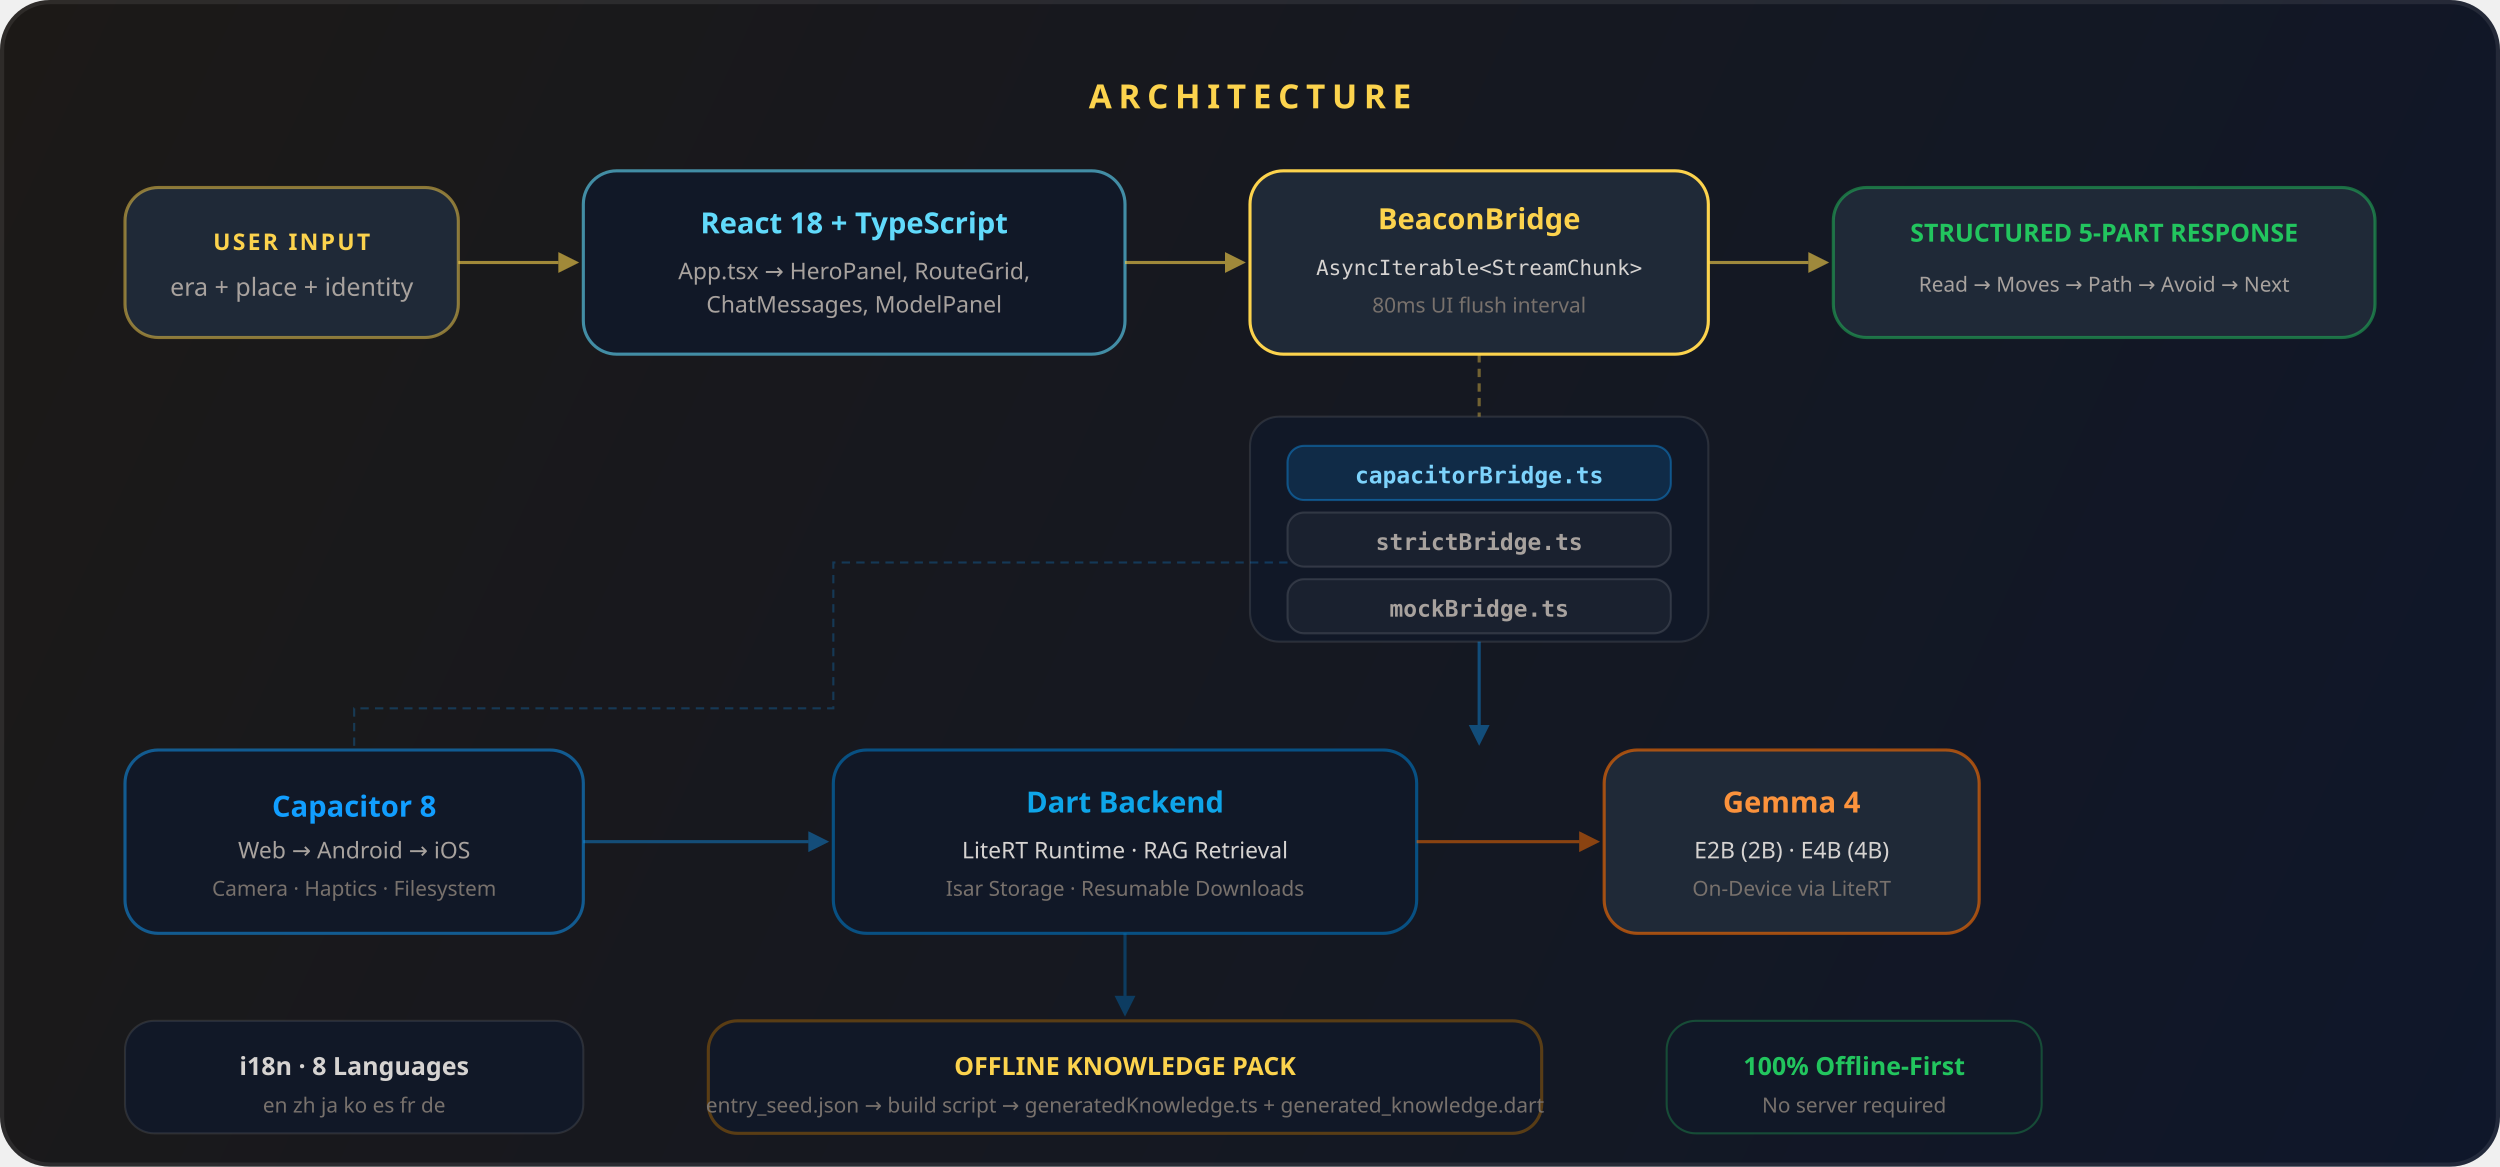
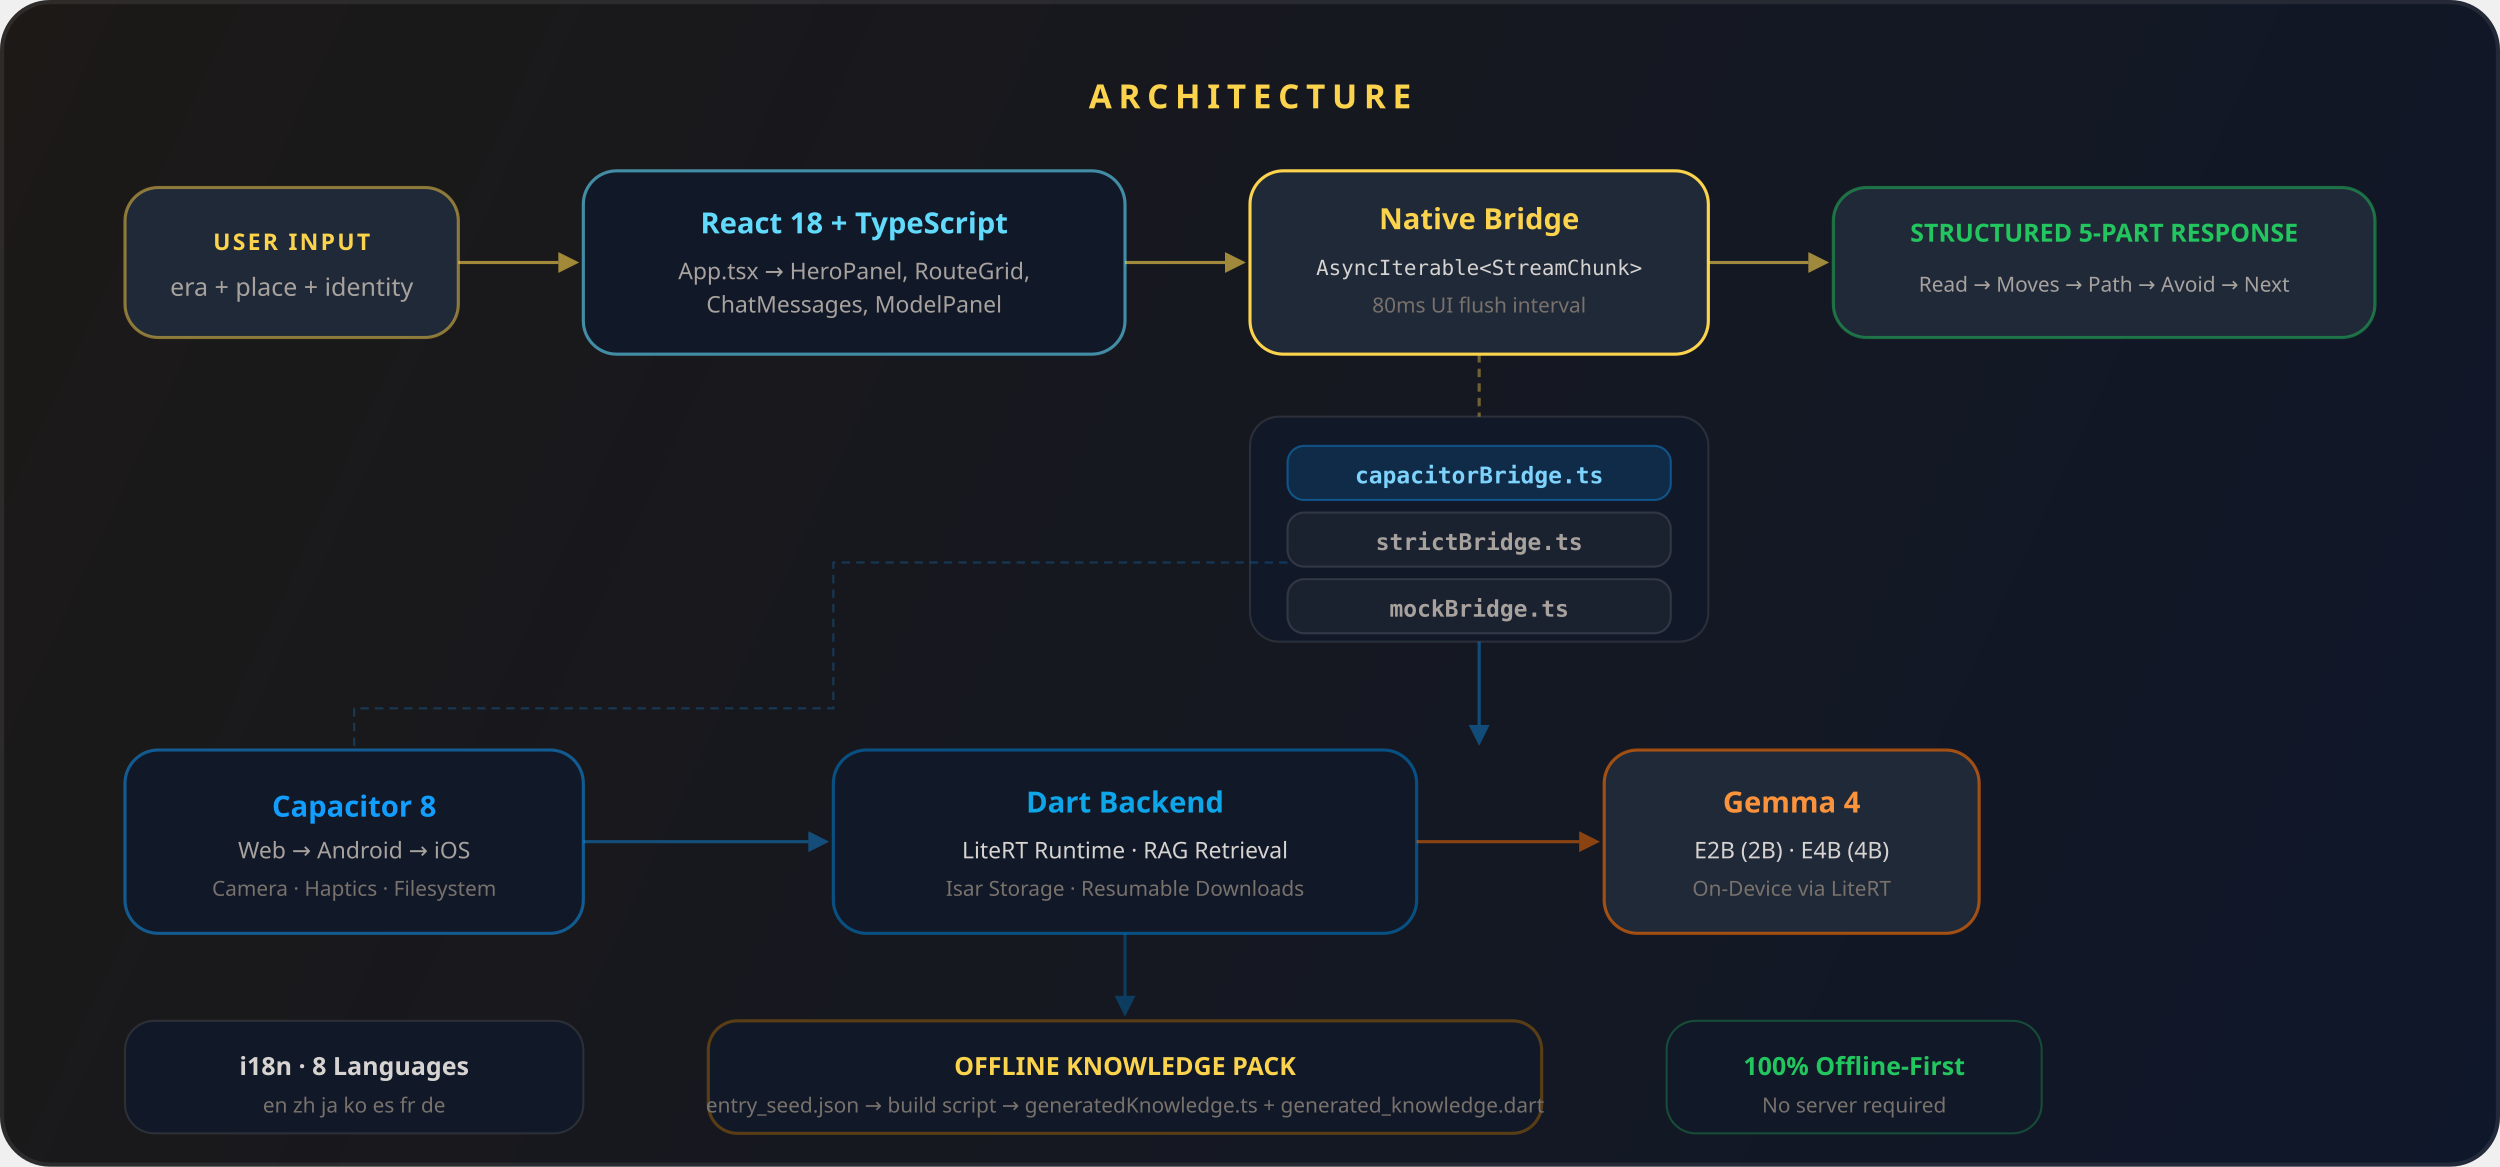
<svg xmlns="http://www.w3.org/2000/svg" width="1200" height="560" viewBox="0 0 1200 560" fill="none" role="img" aria-labelledby="arch-title arch-desc">
  <defs>
    <linearGradient id="abg" x1="0" y1="0" x2="1200" y2="560" gradientUnits="userSpaceOnUse">
      <stop stop-color="#1C1917" />
      <stop offset="1" stop-color="#0F172A" />
    </linearGradient>
    <linearGradient id="gold" x1="0" y1="0" x2="1" y2="1">
      <stop stop-color="#FCD34D" />
      <stop offset="1" stop-color="#F59E0B" />
    </linearGradient>
    <filter id="glow" x="-50%" y="-50%" width="200%" height="200%">
      <feGaussianBlur stdDeviation="6" result="blur" />
      <feMerge>
        <feMergeNode in="blur" />
        <feMergeNode in="SourceGraphic" />
      </feMerge>
    </filter>
  </defs>
  <rect width="1200" height="560" rx="24" fill="url(#abg)" />
  <rect x="1" y="1" width="1198" height="558" rx="23" stroke="#FFFFFF" stroke-opacity="0.08" stroke-width="2" fill="none" />
  <text x="600" y="52" fill="#FCD34D" font-family="ui-sans-serif, system-ui, sans-serif" font-size="16" font-weight="700" letter-spacing="0.2em" text-anchor="middle">ARCHITECTURE</text>
  <rect x="60" y="90" width="160" height="72" rx="16" fill="#1F2937" stroke="#FCD34D" stroke-opacity="0.5" stroke-width="1.5" />
  <text x="140" y="120" fill="#FCD34D" font-family="ui-sans-serif, system-ui, sans-serif" font-size="11" font-weight="700" letter-spacing="0.1em" text-anchor="middle">USER INPUT</text>
  <text x="140" y="142" fill="#A8A29E" font-family="ui-sans-serif, system-ui, sans-serif" font-size="12" text-anchor="middle">era + place + identity</text>
  <line x1="220" y1="126" x2="268" y2="126" stroke="#FCD34D" stroke-opacity="0.6" stroke-width="1.5" />
  <polygon points="268,121 278,126 268,131" fill="#FCD34D" fill-opacity="0.6" />
  <rect x="280" y="82" width="260" height="88" rx="16" fill="#111827" stroke="#61DAFB" stroke-opacity="0.6" stroke-width="1.5" />
  <text x="410" y="112" fill="#61DAFB" font-family="ui-sans-serif, system-ui, sans-serif" font-size="14" font-weight="800" text-anchor="middle">React 18 + TypeScript</text>
  <text x="410" y="134" fill="#A8A29E" font-family="ui-sans-serif, system-ui, sans-serif" font-size="11" text-anchor="middle">App.tsx → HeroPanel, RouteGrid,</text>
  <text x="410" y="150" fill="#A8A29E" font-family="ui-sans-serif, system-ui, sans-serif" font-size="11" text-anchor="middle">ChatMessages, ModelPanel</text>
  <line x1="540" y1="126" x2="588" y2="126" stroke="#FCD34D" stroke-opacity="0.6" stroke-width="1.5" />
  <polygon points="588,121 598,126 588,131" fill="#FCD34D" fill-opacity="0.6" />
  <rect x="600" y="82" width="220" height="88" rx="16" fill="#1F2937" stroke="#FCD34D" stroke-width="1.5" />
-   <text x="710" y="110" fill="#FCD34D" font-family="ui-sans-serif, system-ui, sans-serif" font-size="14" font-weight="800" text-anchor="middle">BeaconBridge</text>
+   <text x="710" y="110" fill="#FCD34D" font-family="ui-sans-serif, system-ui, sans-serif" font-size="14" font-weight="800" text-anchor="middle">Native Bridge</text>
  <text x="710" y="132" fill="#D6D3D1" font-family="ui-monospace, monospace" font-size="10" text-anchor="middle">AsyncIterable&lt;StreamChunk&gt;</text>
  <text x="710" y="150" fill="#78716C" font-family="ui-sans-serif, system-ui, sans-serif" font-size="10" text-anchor="middle">80ms UI flush interval</text>
  <line x1="820" y1="126" x2="868" y2="126" stroke="#FCD34D" stroke-opacity="0.6" stroke-width="1.5" />
  <polygon points="868,121 878,126 868,131" fill="#FCD34D" fill-opacity="0.6" />
  <rect x="880" y="90" width="260" height="72" rx="16" fill="#1F2937" stroke="#22C55E" stroke-opacity="0.5" stroke-width="1.5" />
  <text x="1010" y="116" fill="#22C55E" font-family="ui-sans-serif, system-ui, sans-serif" font-size="12" font-weight="700" text-anchor="middle">STRUCTURED 5-PART RESPONSE</text>
  <text x="1010" y="140" fill="#A8A29E" font-family="ui-sans-serif, system-ui, sans-serif" font-size="10" text-anchor="middle">Read → Moves → Path → Avoid → Next</text>
  <rect x="600" y="200" width="220" height="108" rx="14" fill="#111827" stroke="#FFFFFF" stroke-opacity="0.1" stroke-width="1" />
  <rect x="618" y="214" width="184" height="26" rx="8" fill="#119EFF" fill-opacity="0.15" stroke="#119EFF" stroke-opacity="0.4" stroke-width="1" />
  <text x="710" y="232" fill="#7DD3FC" font-family="ui-monospace, monospace" font-size="11" font-weight="600" text-anchor="middle">capacitorBridge.ts</text>
  <rect x="618" y="246" width="184" height="26" rx="8" fill="#FFFFFF" fill-opacity="0.04" stroke="#FFFFFF" stroke-opacity="0.12" stroke-width="1" />
  <text x="710" y="264" fill="#A8A29E" font-family="ui-monospace, monospace" font-size="11" font-weight="600" text-anchor="middle">strictBridge.ts</text>
  <rect x="618" y="278" width="184" height="26" rx="8" fill="#FFFFFF" fill-opacity="0.04" stroke="#FFFFFF" stroke-opacity="0.12" stroke-width="1" />
  <text x="710" y="296" fill="#A8A29E" font-family="ui-monospace, monospace" font-size="11" font-weight="600" text-anchor="middle">mockBridge.ts</text>
  <line x1="710" y1="170" x2="710" y2="200" stroke="#FCD34D" stroke-opacity="0.4" stroke-width="1.5" stroke-dasharray="4 3" />
  <line x1="710" y1="308" x2="710" y2="348" stroke="#119EFF" stroke-opacity="0.4" stroke-width="1.5" />
  <polygon points="705,348 710,358 715,348" fill="#119EFF" fill-opacity="0.4" />
  <rect x="60" y="360" width="220" height="88" rx="16" fill="#111827" stroke="#119EFF" stroke-opacity="0.5" stroke-width="1.5" />
  <text x="170" y="392" fill="#119EFF" font-family="ui-sans-serif, system-ui, sans-serif" font-size="14" font-weight="800" text-anchor="middle">Capacitor 8</text>
  <text x="170" y="412" fill="#A8A29E" font-family="ui-sans-serif, system-ui, sans-serif" font-size="11" text-anchor="middle">Web → Android → iOS</text>
  <text x="170" y="430" fill="#78716C" font-family="ui-sans-serif, system-ui, sans-serif" font-size="10" text-anchor="middle">Camera · Haptics · Filesystem</text>
  <line x1="280" y1="404" x2="388" y2="404" stroke="#119EFF" stroke-opacity="0.4" stroke-width="1.5" />
  <polygon points="388,399 398,404 388,409" fill="#119EFF" fill-opacity="0.4" />
  <rect x="400" y="360" width="280" height="88" rx="16" fill="#111827" stroke="#0175C2" stroke-opacity="0.6" stroke-width="1.5" />
  <text x="540" y="390" fill="#0EA5E9" font-family="ui-sans-serif, system-ui, sans-serif" font-size="14" font-weight="800" text-anchor="middle">Dart Backend</text>
  <text x="540" y="412" fill="#D6D3D1" font-family="ui-sans-serif, system-ui, sans-serif" font-size="11" text-anchor="middle">LiteRT Runtime · RAG Retrieval</text>
  <text x="540" y="430" fill="#78716C" font-family="ui-sans-serif, system-ui, sans-serif" font-size="10" text-anchor="middle">Isar Storage · Resumable Downloads</text>
  <line x1="680" y1="404" x2="758" y2="404" stroke="#FF6F00" stroke-opacity="0.5" stroke-width="1.5" />
  <polygon points="758,399 768,404 758,409" fill="#FF6F00" fill-opacity="0.5" />
  <rect x="770" y="360" width="180" height="88" rx="16" fill="#1F2937" stroke="#FF6F00" stroke-opacity="0.6" stroke-width="1.5" />
  <text x="860" y="390" fill="#FB923C" font-family="ui-sans-serif, system-ui, sans-serif" font-size="14" font-weight="800" text-anchor="middle">Gemma 4</text>
  <text x="860" y="412" fill="#D6D3D1" font-family="ui-sans-serif, system-ui, sans-serif" font-size="11" text-anchor="middle">E2B (2B) · E4B (4B)</text>
  <text x="860" y="430" fill="#78716C" font-family="ui-sans-serif, system-ui, sans-serif" font-size="10" text-anchor="middle">On-Device via LiteRT</text>
  <line x1="540" y1="448" x2="540" y2="478" stroke="#0175C2" stroke-opacity="0.4" stroke-width="1.5" />
  <polygon points="535,478 540,488 545,478" fill="#0175C2" fill-opacity="0.4" />
  <rect x="340" y="490" width="400" height="54" rx="14" fill="#111827" stroke="#A16207" stroke-opacity="0.5" stroke-width="1.5" />
  <text x="540" y="516" fill="#FCD34D" font-family="ui-sans-serif, system-ui, sans-serif" font-size="12" font-weight="700" text-anchor="middle">OFFLINE KNOWLEDGE PACK</text>
  <text x="540" y="534" fill="#78716C" font-family="ui-sans-serif, system-ui, sans-serif" font-size="10" text-anchor="middle">entry_seed.json → build script → generatedKnowledge.ts + generated_knowledge.dart</text>
  <rect x="60" y="490" width="220" height="54" rx="14" fill="#111827" stroke="#FFFFFF" stroke-opacity="0.1" stroke-width="1" />
  <text x="170" y="516" fill="#D6D3D1" font-family="ui-sans-serif, system-ui, sans-serif" font-size="12" font-weight="700" text-anchor="middle">i18n · 8 Languages</text>
  <text x="170" y="534" fill="#78716C" font-family="ui-sans-serif, system-ui, sans-serif" font-size="10" text-anchor="middle">en zh ja ko es fr de</text>
  <rect x="800" y="490" width="180" height="54" rx="14" fill="#111827" stroke="#22C55E" stroke-opacity="0.3" stroke-width="1" />
  <text x="890" y="516" fill="#22C55E" font-family="ui-sans-serif, system-ui, sans-serif" font-size="12" font-weight="700" text-anchor="middle">100% Offline-First</text>
  <text x="890" y="534" fill="#78716C" font-family="ui-sans-serif, system-ui, sans-serif" font-size="10" text-anchor="middle">No server required</text>
  <path d="M618,270 L400,270 L400,340 L170,340 L170,360" stroke="#119EFF" stroke-opacity="0.25" stroke-width="1" stroke-dasharray="4 3" fill="none" />
</svg>
